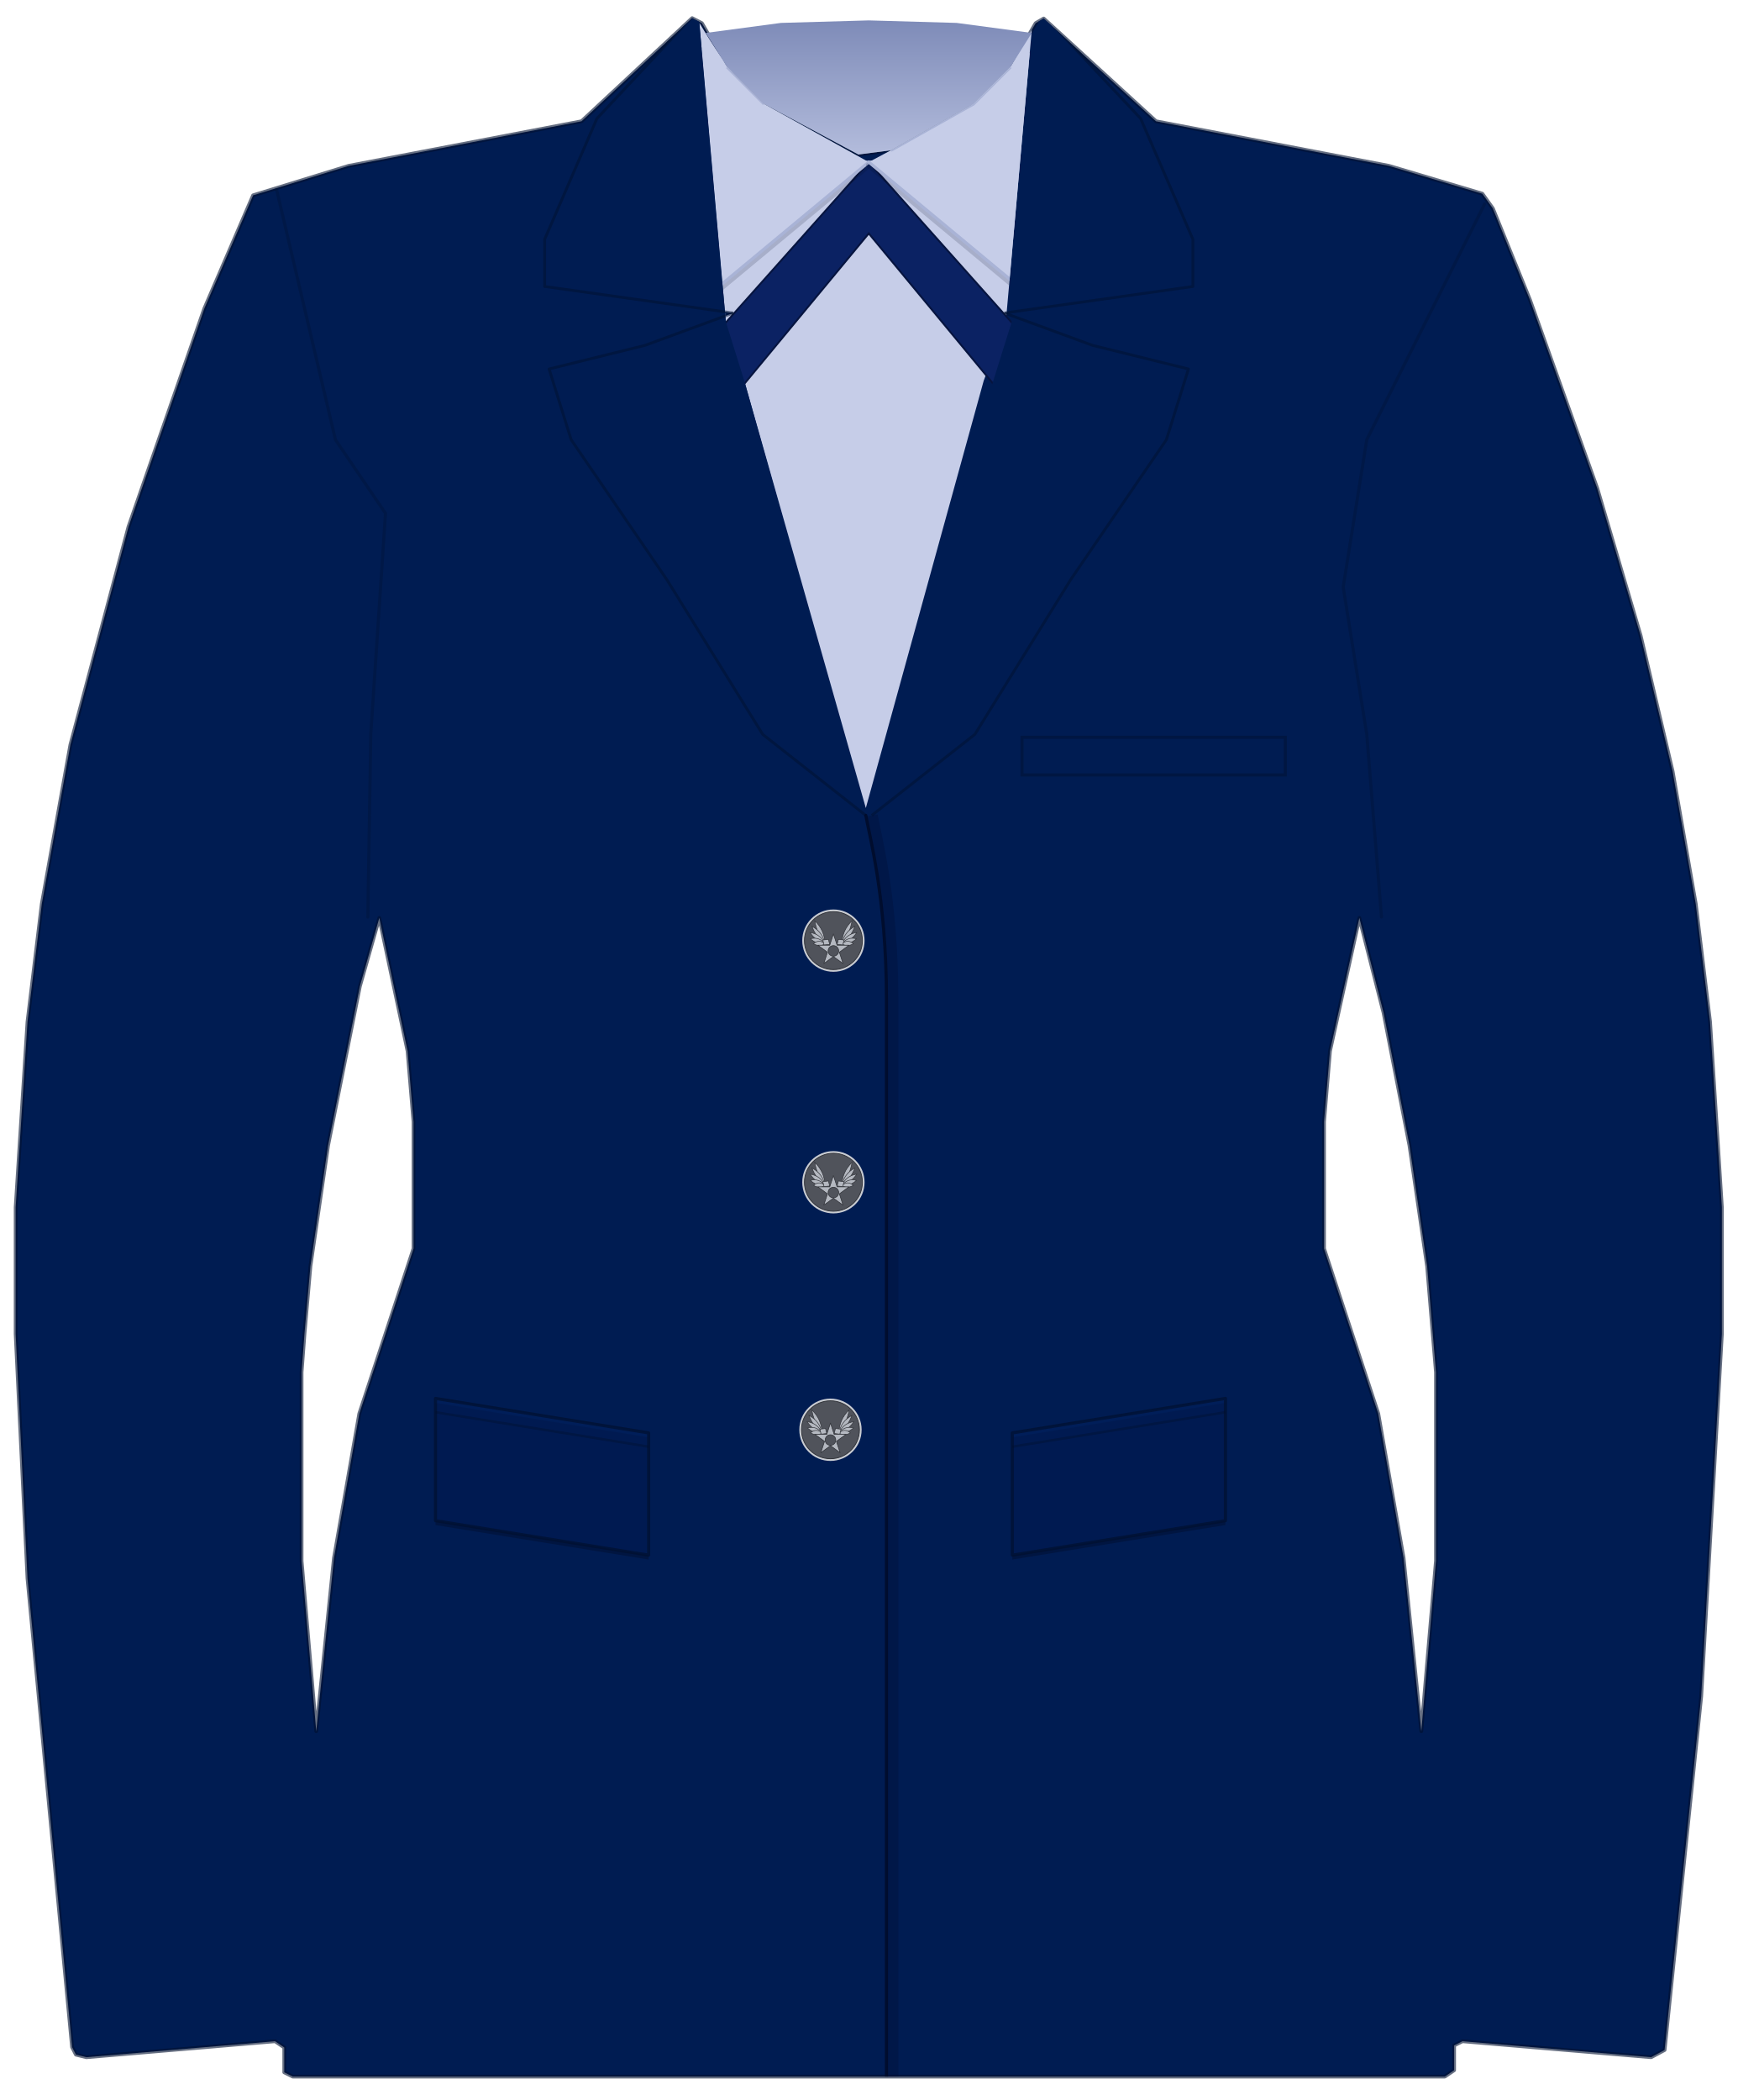
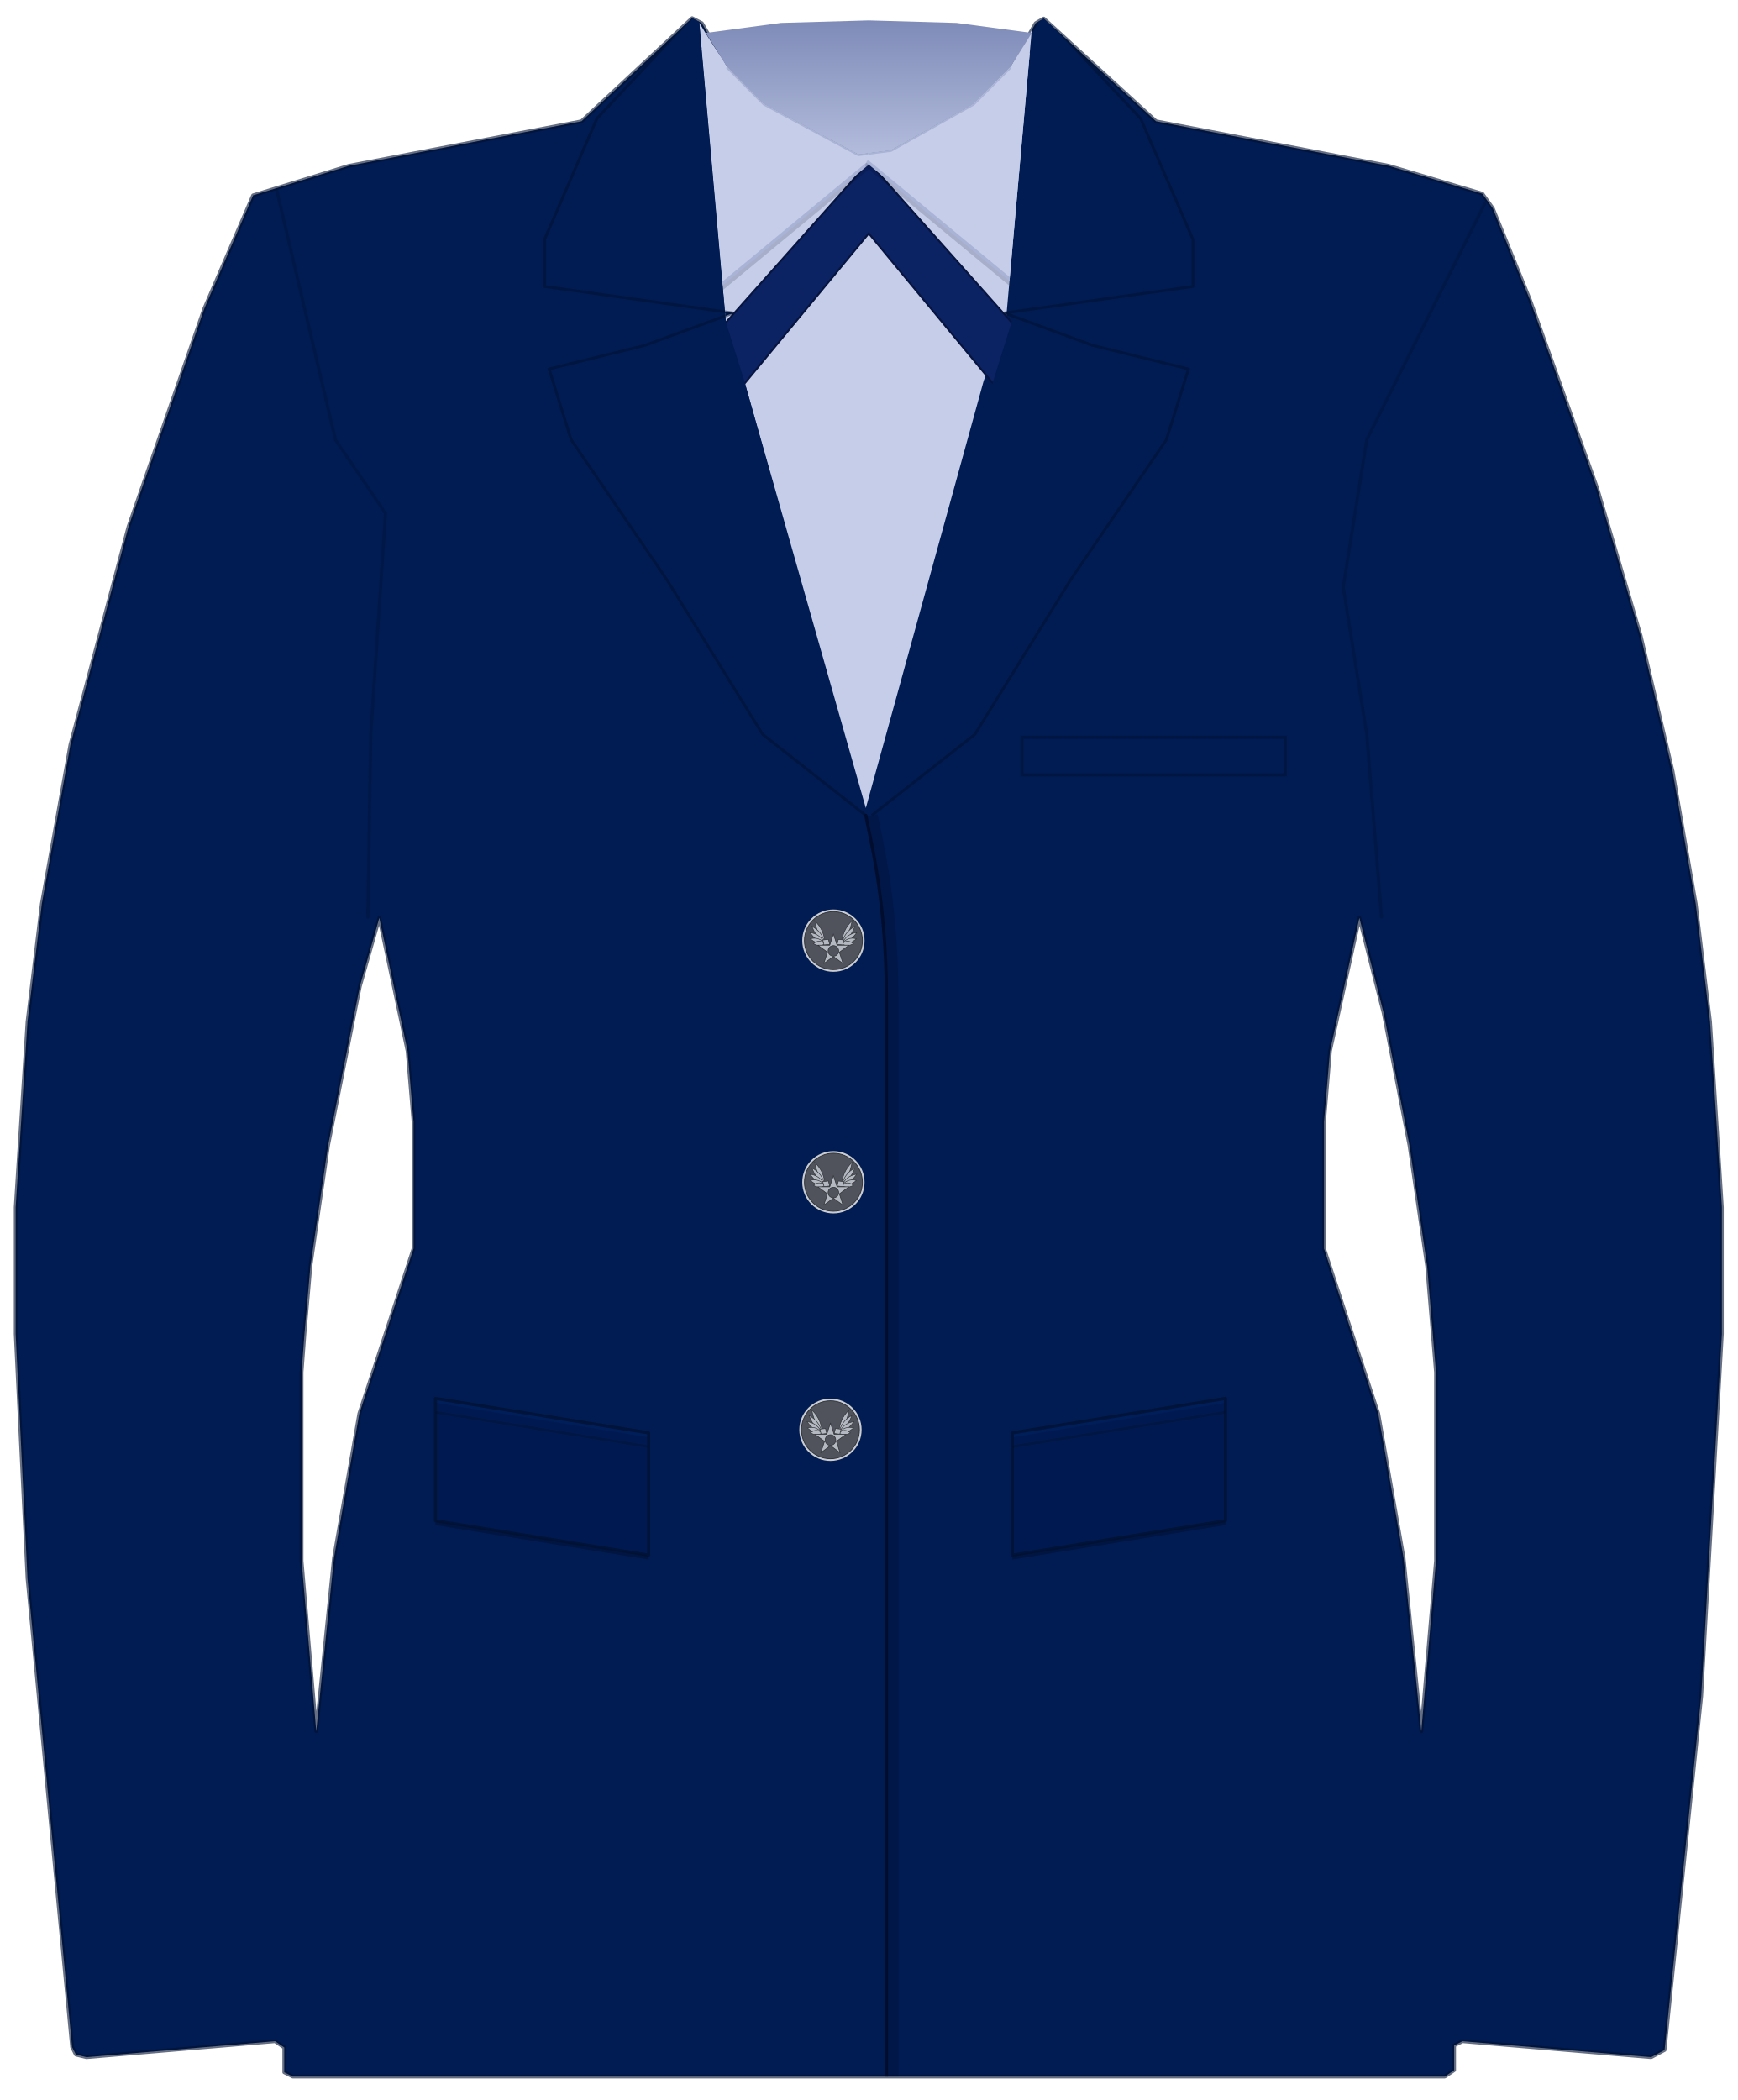
<svg xmlns="http://www.w3.org/2000/svg" width="24.388in" height="29.476in" viewBox="0 0 2438.83 2947.56" data-asset-id="garment-blues-class-a-coat-female" data-source="reference-art-measured" data-units="0.01in">
  <defs>
    <linearGradient id="garment-blues-class-a-coat-female__coatShade" gradientUnits="userSpaceOnUse" x1="-12" y1="0" x2="12" y2="0">
      <stop offset="0" stop-color="#000" stop-opacity=".30" />
      <stop offset=".12" stop-color="#000" stop-opacity=".08" />
      <stop offset=".3" stop-color="#000" stop-opacity="0" />
      <stop offset=".7" stop-color="#000" stop-opacity="0" />
      <stop offset=".88" stop-color="#000" stop-opacity=".08" />
      <stop offset="1" stop-color="#000" stop-opacity=".30" />
    </linearGradient>
    <linearGradient id="garment-blues-class-a-coat-female__collarIn" x1="0" y1="0" x2="0" y2="1">
      <stop offset="0" stop-color="#7e8bb8" />
      <stop offset="1" stop-color="#b3bcdc" />
    </linearGradient>
    <linearGradient id="garment-blues-class-a-coat-female__topLight" x1="0" y1="0" x2="0" y2="1">
      <stop offset="0" stop-color="#fff" stop-opacity=".10" />
      <stop offset="1" stop-color="#fff" stop-opacity="0" />
    </linearGradient>
    <radialGradient id="garment-blues-class-a-coat-female__btn" cx=".4" cy=".35" r=".8">
      <stop offset="0" stop-color="#ffffff" />
      <stop offset=".6" stop-color="#cfd3da" />
      <stop offset="1" stop-color="#8d939e" />
    </radialGradient>
    <linearGradient id="garment-blues-class-a-coat-female__plate" x1="0" y1="0" x2="0" y2="1">
      <stop offset="0" stop-color="#e4e6ea" />
      <stop offset="1" stop-color="#a9aeb8" />
    </linearGradient>
  </defs>
  <g id="garment-blues-class-a-coat-female__art" transform="translate(1219.416 21.560) scale(88.000)">
    <defs>
      <clipPath id="garment-blues-class-a-coat-female__clipSil">
        <path d="M-2.817,0.044L-2.662,0.124L-2.259,0.823L-1.669,1.413L-0.165,2.219L0.352,2.152L1.669,1.413L2.259,0.823L2.662,0.124L2.790,0.050L4.582,1.689L8.296,2.400L9.786,2.844L9.954,3.079L10.545,4.535L11.619,7.543L12.311,9.893L12.821,12.056L13.190,14.171L13.418,16.050L13.607,19.012L13.607,21.032L13.277,26.814L12.693,32.453L12.479,32.568L9.470,32.313L9.336,32.380L9.336,32.776L9.188,32.877L3.220,32.877L-9.188,32.877L-9.323,32.809L-9.323,32.413L-9.470,32.313L-12.479,32.568L-12.646,32.527L-12.707,32.407L-13.418,24.933L-13.607,21.032L-13.607,19.012L-13.418,16.050L-13.190,14.171L-12.734,11.633L-11.807,8.155L-10.598,4.676L-9.820,2.870L-8.296,2.400L-4.582,1.689ZM-7.807,14.396L-7.356,16.520L-7.261,17.648L-7.261,19.669L-8.126,22.302L-8.530,24.605L-8.813,27.368L-9.047,24.651L-9.047,21.643L-9.001,21.032L-8.906,19.951L-8.624,18.024L-8.117,15.486ZM7.825,14.396L8.211,15.909L8.624,18.024L8.906,19.951L9.047,21.643L9.047,24.651L8.813,27.368L8.530,24.605L8.126,22.302L7.261,19.669L7.261,17.648L7.356,16.520Z" clip-rule="evenodd" />
      </clipPath>
    </defs>
    <g id="garment-blues-class-a-coat-female__coat-body">
      <path id="garment-blues-class-a-coat-female__silhouette" d="M-2.817,0.044L-2.662,0.124L-2.259,0.823L-1.669,1.413L-0.165,2.219L0.352,2.152L1.669,1.413L2.259,0.823L2.662,0.124L2.790,0.050L4.582,1.689L8.296,2.400L9.786,2.844L9.954,3.079L10.545,4.535L11.619,7.543L12.311,9.893L12.821,12.056L13.190,14.171L13.418,16.050L13.607,19.012L13.607,21.032L13.277,26.814L12.693,32.453L12.479,32.568L9.470,32.313L9.336,32.380L9.336,32.776L9.188,32.877L3.220,32.877L-9.188,32.877L-9.323,32.809L-9.323,32.413L-9.470,32.313L-12.479,32.568L-12.646,32.527L-12.707,32.407L-13.418,24.933L-13.607,21.032L-13.607,19.012L-13.418,16.050L-13.190,14.171L-12.734,11.633L-11.807,8.155L-10.598,4.676L-9.820,2.870L-8.296,2.400L-4.582,1.689ZM-7.807,14.396L-7.356,16.520L-7.261,17.648L-7.261,19.669L-8.126,22.302L-8.530,24.605L-8.813,27.368L-9.047,24.651L-9.047,21.643L-9.001,21.032L-8.906,19.951L-8.624,18.024L-8.117,15.486ZM7.825,14.396L8.211,15.909L8.624,18.024L8.906,19.951L9.047,21.643L9.047,24.651L8.813,27.368L8.530,24.605L8.126,22.302L7.261,19.669L7.261,17.648L7.356,16.520Z" fill="#001c52" fill-rule="evenodd" stroke="#00102f" stroke-opacity=".6" stroke-width=".06" stroke-linejoin="round" />
      <g clip-path="url(#garment-blues-class-a-coat-female__clipSil)">
        <path id="garment-blues-class-a-coat-female__shirt" d="M-2.703,0.117 Q-0.094,4.512 2.608,0.141 L2.186,4.888 L1.833,5.828 L-0.047,12.643 L-1.986,5.828 L-2.280,4.888 Z" fill="#c6cde8" />
        <path id="garment-blues-class-a-coat-female__tie-tab" d="M0.000,2.341L2.844,5.532L2.571,6.585L0.000,3.478L-2.571,6.585L-2.844,5.532Z" fill="#0b2263" stroke="#06143f" stroke-width=".03" />
      </g>
      <path id="garment-blues-class-a-coat-female__collar-back" d="M-2.600,0.280L-1.400,0.120L0.000,0.080L1.400,0.120L2.600,0.280L2.259,0.823L1.669,1.413L0.352,2.152L-0.165,2.219L-1.669,1.413L-2.259,0.823Z" fill="url(#garment-blues-class-a-coat-female__collarIn)" />
      <defs>
        <clipPath id="garment-blues-class-a-coat-female__vClip">
          <path d="M-2.703,0.117L2.608,0.141L2.186,4.888L1.833,5.828L-0.047,12.643L-1.986,5.828L-2.280,4.888Z" />
        </clipPath>
      </defs>
      <g clip-path="url(#garment-blues-class-a-coat-female__clipSil)">
        <g clip-path="url(#garment-blues-class-a-coat-female__vClip)">
-           <path d="M-2.700,0.500 L-2.660,4.400 L-2.360,4.300 L0.000,2.340 L-1.669,1.413L-2.259,0.823Z" fill="#c6cde8" />
-           <path d="M-2.360,4.300 L0.000,2.340" fill="none" stroke="#000a24" stroke-opacity=".16" stroke-width=".09" stroke-linecap="round" transform="translate(0 0.05)" />
-           <path id="garment-blues-class-a-coat-female__collar-leaf-right" d="M-2.360,4.300 L0.000,2.340" fill="none" stroke="#a9b3d6" stroke-width=".05" stroke-linecap="round" />
-           <path d="M-1.669,1.413L-2.259,0.823" fill="none" stroke="#a9b3d6" stroke-width=".05" stroke-linejoin="round" />
-           <path d="M2.700,0.500 L2.660,4.400 L2.360,4.300 L0.000,2.340 L0.352,2.152L1.669,1.413L2.259,0.823Z" fill="#c6cde8" />
-           <path d="M2.360,4.300 L0.000,2.340" fill="none" stroke="#000a24" stroke-opacity=".16" stroke-width=".09" stroke-linecap="round" transform="translate(0 0.05)" />
-           <path id="garment-blues-class-a-coat-female__collar-leaf-left" d="M2.360,4.300 L0.000,2.340" fill="none" stroke="#a9b3d6" stroke-width=".05" stroke-linecap="round" />
-           <path d="M0.352,2.152L1.669,1.413L2.259,0.823" fill="none" stroke="#a9b3d6" stroke-width=".05" stroke-linejoin="round" />
+           <path d="M-2.700,0.500 L-2.660,4.400 L-2.360,4.300 L0.010,2.340 L0.010,2.198L-0.165,2.219L-1.669,1.413L-2.259,0.823Z" fill="#c6cde8" />
+           <path d="M-2.360,4.300 L0.010,2.340" fill="none" stroke="#000a24" stroke-opacity=".16" stroke-width=".09" stroke-linecap="round" transform="translate(0 0.05)" />
+           <path id="garment-blues-class-a-coat-female__collar-leaf-right" d="M-2.360,4.300 L0.010,2.340" fill="none" stroke="#a9b3d6" stroke-width=".05" stroke-linecap="round" />
+           <path d="M0.010,2.198L-0.165,2.219L-1.669,1.413L-2.259,0.823" fill="none" stroke="#a9b3d6" stroke-width=".05" stroke-linejoin="round" />
+           <path d="M2.700,0.500 L2.660,4.400 L2.360,4.300 L-0.010,2.340 L-0.010,2.198L0.352,2.152L1.669,1.413L2.259,0.823Z" fill="#c6cde8" />
+           <path d="M2.360,4.300 L-0.010,2.340" fill="none" stroke="#000a24" stroke-opacity=".16" stroke-width=".09" stroke-linecap="round" transform="translate(0 0.05)" />
+           <path id="garment-blues-class-a-coat-female__collar-leaf-left" d="M2.360,4.300 L-0.010,2.340" fill="none" stroke="#a9b3d6" stroke-width=".05" stroke-linecap="round" />
+           <path d="M-0.010,2.198L0.352,2.152L1.669,1.413L2.259,0.823" fill="none" stroke="#a9b3d6" stroke-width=".05" stroke-linejoin="round" />
        </g>
      </g>
      <g clip-path="url(#garment-blues-class-a-coat-female__clipSil)">
        <g id="garment-blues-class-a-coat-female__lapel-foreground">
          <path id="garment-blues-class-a-coat-female__lapel-face-right" d="M-2.749,-0.047L-4.336,1.645L-5.170,3.572L-5.170,4.324L-2.162,4.747L-3.572,5.264L-5.099,5.640L-4.747,6.768L-3.220,9.001L-1.692,11.468L-0.047,12.761L-1.986,5.828L-2.280,4.888L-2.703,0.117Z" fill="#001c52" />
          <path id="garment-blues-class-a-coat-female__collar-right" d="M-2.749,-0.047L-4.336,1.645L-5.170,3.572L-5.170,4.324L-2.162,4.747" fill="none" stroke="#00102f" stroke-opacity=".5" stroke-width=".045" stroke-linejoin="round" />
          <path id="garment-blues-class-a-coat-female__lapel-right" d="M-2.162,4.747L-3.572,5.264L-5.099,5.640L-4.747,6.768L-3.220,9.001L-1.692,11.468L-0.047,12.761" fill="none" stroke="#00102f" stroke-opacity=".5" stroke-width=".045" stroke-linejoin="round" />
          <path id="garment-blues-class-a-coat-female__lapel-face-left" d="M2.749,-0.047L4.336,1.645L5.170,3.572L5.170,4.324L2.162,4.747L3.572,5.264L5.099,5.640L4.747,6.768L3.220,9.001L1.692,11.468L0.047,12.761L1.986,5.828L2.280,4.888L2.703,0.117Z" fill="#001c52" />
          <path id="garment-blues-class-a-coat-female__collar-left" d="M2.749,-0.047L4.336,1.645L5.170,3.572L5.170,4.324L2.162,4.747" fill="none" stroke="#00102f" stroke-opacity=".5" stroke-width=".045" stroke-linejoin="round" />
          <path id="garment-blues-class-a-coat-female__lapel-left" d="M2.162,4.747L3.572,5.264L5.099,5.640L4.747,6.768L3.220,9.001L1.692,11.468L0.047,12.761" fill="none" stroke="#00102f" stroke-opacity=".5" stroke-width=".045" stroke-linejoin="round" />
        </g>
        <path id="garment-blues-class-a-coat-female__front-edge-shadow" d="M-0.047,12.761 C0.003,13.061 0.282,14.053 0.282,15.698 L0.282,33.150" fill="none" stroke="#000d30" stroke-opacity=".3" stroke-width=".18" stroke-linecap="butt" transform="translate(0.1 0)" />
        <path id="garment-blues-class-a-coat-female__front-edge" d="M-0.047,12.761 C0.003,13.061 0.282,14.053 0.282,15.698 L0.282,33.150" fill="none" stroke="#000b28" stroke-opacity=".85" stroke-width=".05" stroke-linecap="round" />
        <g id="garment-blues-class-a-coat-female__button-1">
          <g transform="translate(-0.564 14.758) scale(0.497)">
            <circle r="1" fill="#c9ccd2" />
            <circle r=".93" fill="#50535b" />
            <g>
              <path d="M-0.27,0.11 Q-0.279,-0.333 -0.6,-0.64 Q-0.528,-0.224 -0.27,0.11 Z" fill="#b4b8c0" stroke="#2e3036" stroke-width=".018" />
              <path d="M-0.27,0.11 Q-0.343,-0.276 -0.69,-0.46 Q-0.562,-0.114 -0.27,0.11 Z" fill="#b4b8c0" stroke="#2e3036" stroke-width=".018" />
              <path d="M-0.27,0.11 Q-0.406,-0.210 -0.75,-0.26 Q-0.572,0.006 -0.27,0.11 Z" fill="#b4b8c0" stroke="#2e3036" stroke-width=".018" />
              <path d="M-0.27,0.11 Q-0.447,-0.135 -0.74,-0.06 Q-0.540,0.121 -0.27,0.11 Z" fill="#b4b8c0" stroke="#2e3036" stroke-width=".018" />
              <path d="M-0.27,0.11 Q-0.450,-0.065 -0.64,0.1 Q-0.458,0.207 -0.27,0.11 Z" fill="#b4b8c0" stroke="#2e3036" stroke-width=".018" />
              <path d="M-0.30,0.14 L-0.12,0.12 L-0.16,-0.04 L-0.34,-0.02 Z" fill="#b4b8c0" stroke="#2e3036" stroke-width=".018" />
            </g>
            <g transform="scale(-1 1)">
              <path d="M-0.27,0.11 Q-0.279,-0.333 -0.6,-0.64 Q-0.528,-0.224 -0.27,0.11 Z" fill="#b4b8c0" stroke="#2e3036" stroke-width=".018" />
              <path d="M-0.27,0.11 Q-0.343,-0.276 -0.69,-0.46 Q-0.562,-0.114 -0.27,0.11 Z" fill="#b4b8c0" stroke="#2e3036" stroke-width=".018" />
              <path d="M-0.27,0.11 Q-0.406,-0.210 -0.75,-0.26 Q-0.572,0.006 -0.27,0.11 Z" fill="#b4b8c0" stroke="#2e3036" stroke-width=".018" />
              <path d="M-0.27,0.11 Q-0.447,-0.135 -0.74,-0.06 Q-0.540,0.121 -0.27,0.11 Z" fill="#b4b8c0" stroke="#2e3036" stroke-width=".018" />
              <path d="M-0.27,0.11 Q-0.450,-0.065 -0.64,0.1 Q-0.458,0.207 -0.27,0.11 Z" fill="#b4b8c0" stroke="#2e3036" stroke-width=".018" />
              <path d="M-0.30,0.14 L-0.12,0.12 L-0.16,-0.04 L-0.34,-0.02 Z" fill="#b4b8c0" stroke="#2e3036" stroke-width=".018" />
            </g>
            <polygon points="0.000,-0.216 0.118,0.147 0.500,0.147 0.191,0.372 0.309,0.736 0.000,0.511 -0.309,0.736 -0.191,0.372 -0.500,0.147 -0.118,0.147" fill="#b4b8c0" stroke="#2e3036" stroke-width=".02" stroke-linejoin="round" />
            <circle cx="0" cy="0.33" r=".17" fill="#50535b" stroke="#2e3036" stroke-width=".02" />
            <circle r=".93" fill="none" stroke="#2e3036" stroke-width=".025" />
          </g>
        </g>
        <g id="garment-blues-class-a-coat-female__button-2">
          <g transform="translate(-0.564 18.612) scale(0.497)">
            <circle r="1" fill="#c9ccd2" />
            <circle r=".93" fill="#50535b" />
            <g>
              <path d="M-0.27,0.11 Q-0.279,-0.333 -0.6,-0.64 Q-0.528,-0.224 -0.27,0.11 Z" fill="#b4b8c0" stroke="#2e3036" stroke-width=".018" />
              <path d="M-0.27,0.11 Q-0.343,-0.276 -0.69,-0.46 Q-0.562,-0.114 -0.27,0.11 Z" fill="#b4b8c0" stroke="#2e3036" stroke-width=".018" />
              <path d="M-0.27,0.11 Q-0.406,-0.210 -0.75,-0.26 Q-0.572,0.006 -0.27,0.11 Z" fill="#b4b8c0" stroke="#2e3036" stroke-width=".018" />
              <path d="M-0.27,0.11 Q-0.447,-0.135 -0.74,-0.06 Q-0.540,0.121 -0.27,0.11 Z" fill="#b4b8c0" stroke="#2e3036" stroke-width=".018" />
              <path d="M-0.27,0.11 Q-0.450,-0.065 -0.64,0.1 Q-0.458,0.207 -0.27,0.11 Z" fill="#b4b8c0" stroke="#2e3036" stroke-width=".018" />
              <path d="M-0.30,0.14 L-0.12,0.12 L-0.16,-0.04 L-0.34,-0.02 Z" fill="#b4b8c0" stroke="#2e3036" stroke-width=".018" />
            </g>
            <g transform="scale(-1 1)">
              <path d="M-0.27,0.11 Q-0.279,-0.333 -0.6,-0.64 Q-0.528,-0.224 -0.27,0.11 Z" fill="#b4b8c0" stroke="#2e3036" stroke-width=".018" />
              <path d="M-0.27,0.11 Q-0.343,-0.276 -0.69,-0.46 Q-0.562,-0.114 -0.27,0.11 Z" fill="#b4b8c0" stroke="#2e3036" stroke-width=".018" />
              <path d="M-0.27,0.11 Q-0.406,-0.210 -0.75,-0.26 Q-0.572,0.006 -0.27,0.11 Z" fill="#b4b8c0" stroke="#2e3036" stroke-width=".018" />
              <path d="M-0.27,0.11 Q-0.447,-0.135 -0.74,-0.06 Q-0.540,0.121 -0.27,0.11 Z" fill="#b4b8c0" stroke="#2e3036" stroke-width=".018" />
              <path d="M-0.27,0.11 Q-0.450,-0.065 -0.64,0.1 Q-0.458,0.207 -0.27,0.11 Z" fill="#b4b8c0" stroke="#2e3036" stroke-width=".018" />
              <path d="M-0.30,0.14 L-0.12,0.12 L-0.16,-0.04 L-0.34,-0.02 Z" fill="#b4b8c0" stroke="#2e3036" stroke-width=".018" />
            </g>
            <polygon points="0.000,-0.216 0.118,0.147 0.500,0.147 0.191,0.372 0.309,0.736 0.000,0.511 -0.309,0.736 -0.191,0.372 -0.500,0.147 -0.118,0.147" fill="#b4b8c0" stroke="#2e3036" stroke-width=".02" stroke-linejoin="round" />
            <circle cx="0" cy="0.33" r=".17" fill="#50535b" stroke="#2e3036" stroke-width=".02" />
            <circle r=".93" fill="none" stroke="#2e3036" stroke-width=".025" />
          </g>
        </g>
        <g id="garment-blues-class-a-coat-female__button-3">
          <g transform="translate(-0.611 22.560) scale(0.497)">
            <circle r="1" fill="#c9ccd2" />
            <circle r=".93" fill="#50535b" />
            <g>
              <path d="M-0.27,0.11 Q-0.279,-0.333 -0.6,-0.64 Q-0.528,-0.224 -0.27,0.11 Z" fill="#b4b8c0" stroke="#2e3036" stroke-width=".018" />
              <path d="M-0.27,0.11 Q-0.343,-0.276 -0.69,-0.46 Q-0.562,-0.114 -0.27,0.11 Z" fill="#b4b8c0" stroke="#2e3036" stroke-width=".018" />
              <path d="M-0.27,0.11 Q-0.406,-0.210 -0.75,-0.26 Q-0.572,0.006 -0.27,0.11 Z" fill="#b4b8c0" stroke="#2e3036" stroke-width=".018" />
              <path d="M-0.27,0.11 Q-0.447,-0.135 -0.74,-0.06 Q-0.540,0.121 -0.27,0.11 Z" fill="#b4b8c0" stroke="#2e3036" stroke-width=".018" />
              <path d="M-0.27,0.11 Q-0.450,-0.065 -0.64,0.1 Q-0.458,0.207 -0.27,0.11 Z" fill="#b4b8c0" stroke="#2e3036" stroke-width=".018" />
              <path d="M-0.30,0.14 L-0.12,0.12 L-0.16,-0.04 L-0.34,-0.02 Z" fill="#b4b8c0" stroke="#2e3036" stroke-width=".018" />
            </g>
            <g transform="scale(-1 1)">
              <path d="M-0.27,0.11 Q-0.279,-0.333 -0.6,-0.64 Q-0.528,-0.224 -0.27,0.11 Z" fill="#b4b8c0" stroke="#2e3036" stroke-width=".018" />
              <path d="M-0.27,0.11 Q-0.343,-0.276 -0.69,-0.46 Q-0.562,-0.114 -0.27,0.11 Z" fill="#b4b8c0" stroke="#2e3036" stroke-width=".018" />
              <path d="M-0.27,0.11 Q-0.406,-0.210 -0.75,-0.26 Q-0.572,0.006 -0.27,0.11 Z" fill="#b4b8c0" stroke="#2e3036" stroke-width=".018" />
              <path d="M-0.27,0.11 Q-0.447,-0.135 -0.74,-0.06 Q-0.540,0.121 -0.27,0.11 Z" fill="#b4b8c0" stroke="#2e3036" stroke-width=".018" />
              <path d="M-0.27,0.11 Q-0.450,-0.065 -0.64,0.1 Q-0.458,0.207 -0.27,0.11 Z" fill="#b4b8c0" stroke="#2e3036" stroke-width=".018" />
              <path d="M-0.30,0.14 L-0.12,0.12 L-0.16,-0.04 L-0.34,-0.02 Z" fill="#b4b8c0" stroke="#2e3036" stroke-width=".018" />
            </g>
            <polygon points="0.000,-0.216 0.118,0.147 0.500,0.147 0.191,0.372 0.309,0.736 0.000,0.511 -0.309,0.736 -0.191,0.372 -0.500,0.147 -0.118,0.147" fill="#b4b8c0" stroke="#2e3036" stroke-width=".02" stroke-linejoin="round" />
            <circle cx="0" cy="0.33" r=".17" fill="#50535b" stroke="#2e3036" stroke-width=".02" />
            <circle r=".93" fill="none" stroke="#2e3036" stroke-width=".025" />
          </g>
        </g>
        <g id="garment-blues-class-a-coat-female__welt-pocket">
          <rect x="2.444" y="11.515" width="4.2" height="0.6" fill="none" stroke="#00102f" stroke-opacity=".45" stroke-width=".05" />
        </g>
        <g id="garment-blues-class-a-coat-female__pocket-flap-right">
          <path d="M-3.511,22.610L-6.911,22.060L-6.911,24.010L-3.511,24.560Z" transform="translate(0 0.07)" fill="#000a24" fill-opacity=".35" />
          <path d="M-3.511,22.610L-6.911,22.060L-6.911,24.010L-3.511,24.560Z" fill="#00205f" fill-opacity=".55" stroke="#00102f" stroke-opacity=".7" stroke-width=".05" stroke-linejoin="round" />
          <path d="M-3.511,22.830 L-6.911,22.280" stroke="#00102f" stroke-opacity=".4" stroke-width=".04" />
        </g>
        <g id="garment-blues-class-a-coat-female__pocket-flap-left">
          <path d="M2.289,22.610L5.689,22.060L5.689,24.010L2.289,24.560Z" transform="translate(0 0.07)" fill="#000a24" fill-opacity=".35" />
          <path d="M2.289,22.610L5.689,22.060L5.689,24.010L2.289,24.560Z" fill="#00205f" fill-opacity=".55" stroke="#00102f" stroke-opacity=".7" stroke-width=".05" stroke-linejoin="round" />
          <path d="M2.289,22.830 L5.689,22.280" stroke="#00102f" stroke-opacity=".4" stroke-width=".04" />
        </g>
        <path d="M-9.447,2.773 L-8.507,6.768 L-7.708,7.943 L-7.943,11.468 L-7.990,14.382" fill="none" stroke="#00102f" stroke-opacity=".32" stroke-width="0.05" stroke-linecap="round" stroke-linejoin="round" />
        <path d="M9.823,3.008 L7.943,6.768 L7.567,9.118 L7.943,11.468 L8.178,14.382" fill="none" stroke="#00102f" stroke-opacity=".32" stroke-width="0.05" stroke-linecap="round" stroke-linejoin="round" />
      </g>
    </g>
    <g id="garment-blues-class-a-coat-female__nameplate">
      <rect x="-6.618" y="10.663" width="3.835" height="0.852" fill="none" />
    </g>
  </g>
</svg>
